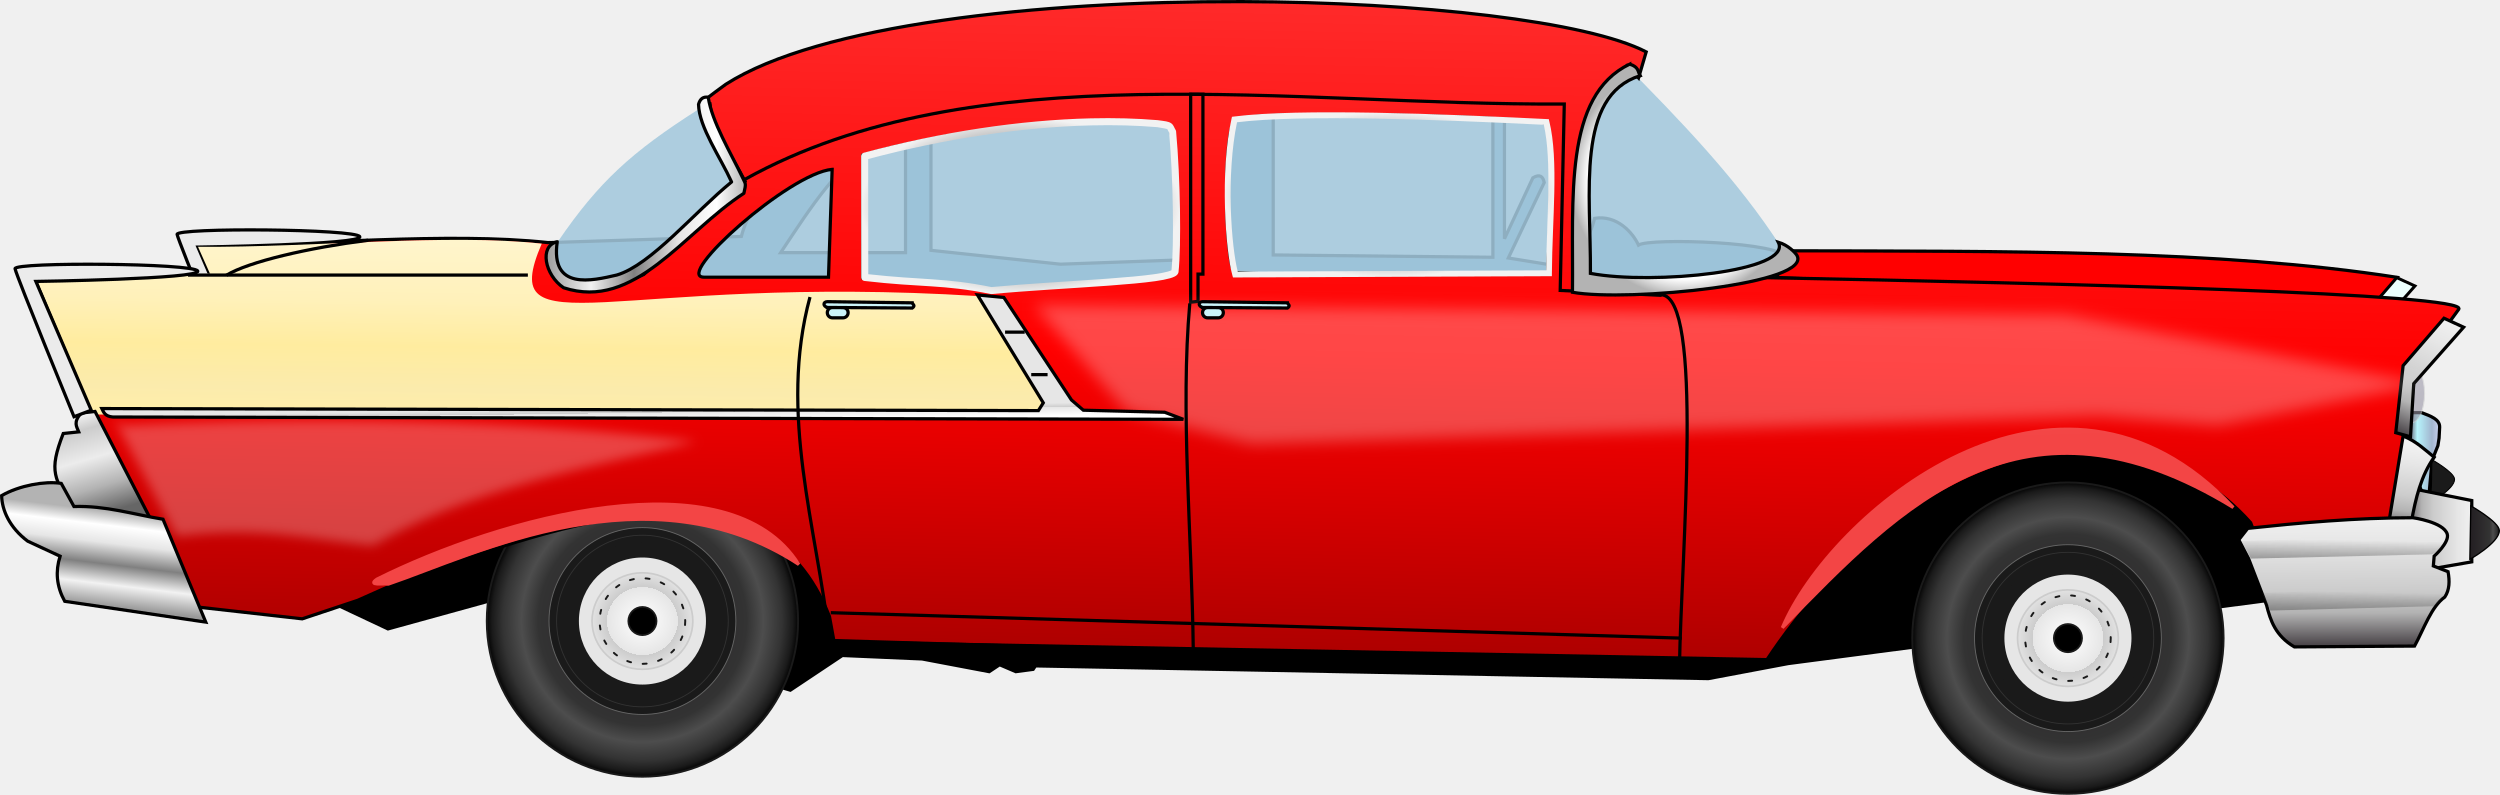
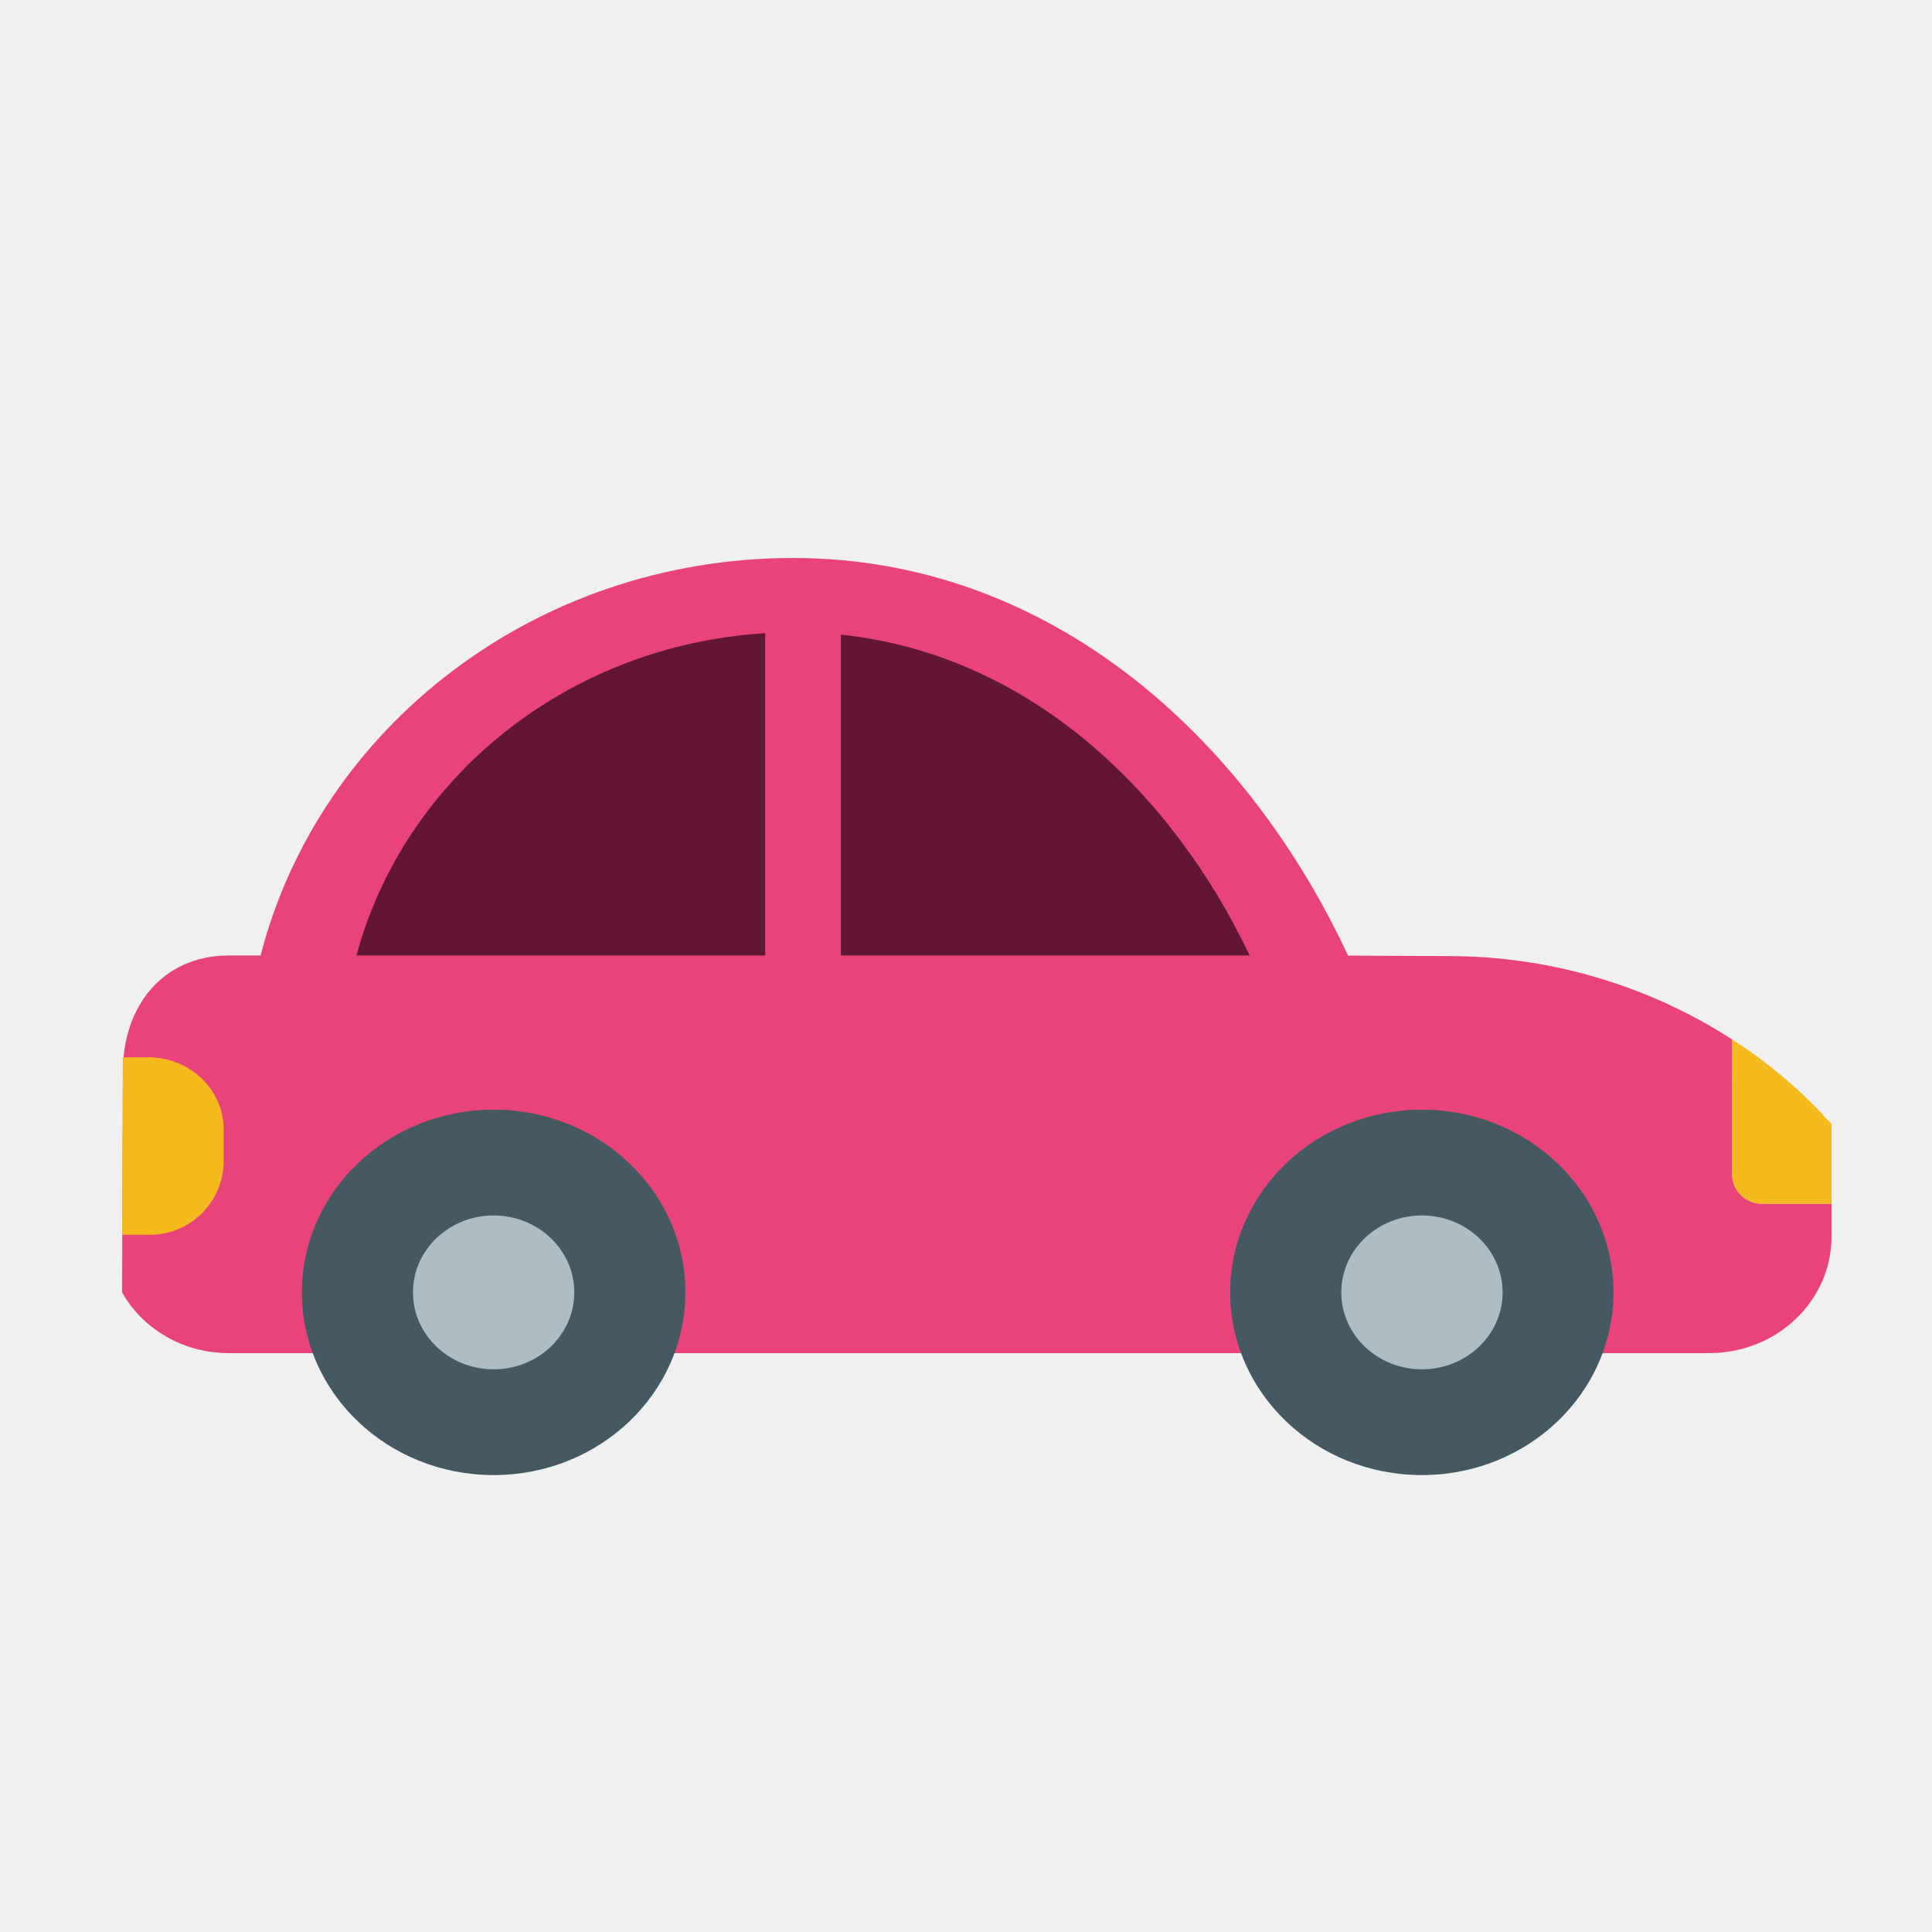
- <svg xmlns="http://www.w3.org/2000/svg" xmlns:xlink="http://www.w3.org/1999/xlink" width="285.302mm" height="90.699mm" viewBox="0 0 285.302 90.699" version="1.1" id="svg8">
-   <defs id="defs2">
-     <linearGradient id="linearGradient1060">
-       <stop style="stop-color:#ffeeaa;stop-opacity:1;" offset="0" id="stop1056" />
-       <stop id="stop1066" offset="0.131" style="stop-color:#fbebac;stop-opacity:1" />
-       <stop style="stop-color:#ffec9f;stop-opacity:1" offset="0.377" id="stop1068" />
-       <stop id="stop1064" offset="0.641" style="stop-color:#fff1ba;stop-opacity:1;" />
-       <stop style="stop-color:#fff5cd;stop-opacity:1" offset="1" id="stop1058" />
-     </linearGradient>
-     <linearGradient id="linearGradient1020">
-       <stop style="stop-color:#666666;stop-opacity:1" offset="0" id="stop1016" />
-       <stop id="stop1024" offset="0.263" style="stop-color:#b3b3b3;stop-opacity:1" />
-       <stop style="stop-color:#ececec;stop-opacity:1" offset="0.555" id="stop1026" />
-       <stop id="stop1028" offset="0.848" style="stop-color:#cccccc;stop-opacity:1" />
-       <stop style="stop-color:#f2f2f2;stop-opacity:1" offset="1" id="stop1018" />
-     </linearGradient>
-     <linearGradient id="linearGradient994">
-       <stop id="stop986" offset="0" style="stop-color:#999999;stop-opacity:1" />
-       <stop style="stop-color:#f2f2f2;stop-opacity:1" offset="0.23" id="stop996" />
-       <stop id="stop998" offset="0.442" style="stop-color:#808080;stop-opacity:1" />
-       <stop style="stop-color:#e6e6e6;stop-opacity:1" offset="0.666" id="stop988" />
-       <stop id="stop990" offset="0.666" style="stop-color:#e6e6e6;stop-opacity:1" />
-       <stop style="stop-color:#ffffff;stop-opacity:1" offset="0.85" id="stop1000" />
-       <stop id="stop992" offset="1" style="stop-color:#b3b3b3;stop-opacity:1" />
-     </linearGradient>
-     <linearGradient id="linearGradient944">
-       <stop style="stop-color:#4d4d4d;stop-opacity:1;" offset="0" id="stop940" />
-       <stop style="stop-color:#4d4d4d;stop-opacity:0;" offset="1" id="stop942" />
-     </linearGradient>
-     <linearGradient id="linearGradient1011">
-       <stop id="stop1001" offset="0" style="stop-color:#4c474b;stop-opacity:1" />
-       <stop style="stop-color:#b3b3b3;stop-opacity:1" offset="0.241" id="stop1003" />
-       <stop id="stop1005" offset="0.415" style="stop-color:#cccccc;stop-opacity:1" />
-       <stop style="stop-color:#e6e6e6;stop-opacity:1" offset="0.771" id="stop1007" />
-       <stop id="stop1009" offset="1" style="stop-color:#f2f2f2;stop-opacity:1" />
-     </linearGradient>
-     <linearGradient id="linearGradient941">
-       <stop style="stop-color:#4c474b;stop-opacity:1" offset="0" id="stop937" />
-       <stop id="stop945" offset="0.241" style="stop-color:#6a6c7e;stop-opacity:1" />
-       <stop style="stop-color:#b6f4fc;stop-opacity:1" offset="0.415" id="stop947" />
-       <stop id="stop949" offset="0.771" style="stop-color:#a2b5ce;stop-opacity:1" />
-       <stop style="stop-color:#d3d7f5;stop-opacity:1" offset="1" id="stop939" />
-     </linearGradient>
-     <linearGradient id="linearGradient881">
-       <stop style="stop-color:#aa0000;stop-opacity:1" offset="0" id="stop877" />
-       <stop id="stop887" offset="0.469" style="stop-color:#ff0000;stop-opacity:1" />
-       <stop style="stop-color:#ff2a2a;stop-opacity:1" offset="1" id="stop879" />
-     </linearGradient>
-     <linearGradient id="linearGradient4675">
-       <stop style="stop-color:#221d21;stop-opacity:1" offset="0" id="stop4671" />
-       <stop id="stop4683" offset="0.665" style="stop-color:#333333;stop-opacity:1" />
-       <stop style="stop-color:#4d4d4d;stop-opacity:1" offset="0.772" id="stop4685" />
-       <stop id="stop4681" offset="0.891" style="stop-color:#333333;stop-opacity:1" />
-       <stop id="stop4679" offset="0.96" style="stop-color:#1a1a1a;stop-opacity:1" />
-       <stop style="stop-color:#000000;stop-opacity:1" offset="1" id="stop4673" />
-     </linearGradient>
-     <linearGradient id="linearGradient4647">
-       <stop style="stop-color:#ffffff;stop-opacity:1" offset="0" id="stop4643" />
-       <stop id="stop4651" offset="0.666" style="stop-color:#e6e6e6;stop-opacity:1" />
-       <stop style="stop-color:#cccccc;stop-opacity:1" offset="0.666" id="stop4653" />
-       <stop style="stop-color:#e6e6e6;stop-opacity:1" offset="1" id="stop4645" />
-     </linearGradient>
-     <radialGradient xlink:href="#linearGradient4647" id="radialGradient4649" cx="83.789" cy="89.198" fx="83.789" fy="89.198" r="4.185" gradientTransform="matrix(1,0,0,0.9593784,-0.2326279,2.995162)" gradientUnits="userSpaceOnUse" />
-     <radialGradient xlink:href="#linearGradient4675" id="radialGradient4677" cx="59.744" cy="40.189" fx="59.744" fy="40.189" r="12.329" gradientUnits="userSpaceOnUse" gradientTransform="translate(23.8125,48.38095)" />
-     <radialGradient xlink:href="#linearGradient4675" id="radialGradient4677-6" cx="59.744" cy="40.189" fx="59.744" fy="40.189" r="12.329" gradientUnits="userSpaceOnUse" gradientTransform="translate(23.8125,48.38095)" />
-     <radialGradient xlink:href="#linearGradient4647" id="radialGradient4649-3" cx="83.789" cy="89.198" fx="83.789" fy="89.198" r="4.185" gradientTransform="matrix(1,0,0,0.9593784,-0.2326279,2.995162)" gradientUnits="userSpaceOnUse" />
-     <linearGradient xlink:href="#linearGradient881" id="linearGradient885" x1="352.783" y1="-186.663" x2="356.918" y2="-391.663" gradientUnits="userSpaceOnUse" gradientTransform="matrix(0.2645833,0,0,0.2645833,0.4009043,87.10121)" />
-     <linearGradient xlink:href="#linearGradient1011" id="linearGradient957" x1="188.469" y1="36.145" x2="188.436" y2="25.454" gradientUnits="userSpaceOnUse" />
-     <linearGradient xlink:href="#linearGradient1011" id="linearGradient965" x1="192.491" y1="18.877" x2="196.794" y2="9.523" gradientUnits="userSpaceOnUse" />
-     <linearGradient xlink:href="#linearGradient4675" id="linearGradient983" gradientUnits="userSpaceOnUse" x1="197.967" y1="27.006" x2="200.487" y2="27.006" />
-     <linearGradient xlink:href="#linearGradient941" id="linearGradient991" x1="192.345" y1="20.787" x2="195.688" y2="20.787" gradientUnits="userSpaceOnUse" />
-     <linearGradient xlink:href="#linearGradient1011" id="linearGradient999" x1="192.756" y1="26.833" x2="198.313" y2="26.833" gradientUnits="userSpaceOnUse" />
-     <linearGradient xlink:href="#linearGradient1011" id="linearGradient1013" gradientUnits="userSpaceOnUse" x1="192.882" y1="27.038" x2="193.817" y2="19.822" />
-     <linearGradient xlink:href="#linearGradient4647" id="linearGradient1021" x1="50.596" y1="17.87" x2="50.582" y2="16.835" gradientUnits="userSpaceOnUse" gradientTransform="translate(0.2834821)" />
-     <filter style="color-interpolation-filters:sRGB" id="filter1041" x="-0.013" width="1.026" y="-0.132" height="1.265">
-       <feGaussianBlur stdDeviation="0.626" id="feGaussianBlur1043" />
-     </filter>
-     <filter style="color-interpolation-filters:sRGB" id="filter1055" x="-0.022" width="1.044" y="-0.1" height="1.201">
-       <feGaussianBlur stdDeviation="0.435" id="feGaussianBlur1057" />
-     </filter>
-     <filter style="color-interpolation-filters:sRGB" id="filter935" x="-0.007" width="1.013" y="-0.058" height="1.116">
-       <feGaussianBlur stdDeviation="0.047" id="feGaussianBlur937" />
-     </filter>
-     <linearGradient xlink:href="#linearGradient944" id="linearGradient948" x1="188.34" y1="29.231" x2="188.369" y2="27.628" gradientUnits="userSpaceOnUse" />
-     <filter style="color-interpolation-filters:sRGB" id="filter935-1" x="-0.007" width="1.013" y="-0.058" height="1.116">
-       <feGaussianBlur stdDeviation="0.047" id="feGaussianBlur937-3" />
-     </filter>
-     <linearGradient xlink:href="#linearGradient944" id="linearGradient979" gradientUnits="userSpaceOnUse" x1="188.34" y1="29.231" x2="188.369" y2="27.628" gradientTransform="translate(1.674141,4.240877)" />
-     <linearGradient xlink:href="#linearGradient994" id="linearGradient984" x1="6.257" y1="34.605" x2="7.183" y2="26.921" gradientUnits="userSpaceOnUse" gradientTransform="translate(0.1336347,-1.403165)" />
-     <linearGradient xlink:href="#linearGradient1020" id="linearGradient1030" x1="-13.55" y1="-33.569" x2="-15.858" y2="-41.506" gradientUnits="userSpaceOnUse" gradientTransform="translate(18.8425,58.7993)" />
-     <linearGradient xlink:href="#linearGradient1060" id="linearGradient1062" x1="33.761" y1="17.166" x2="33.945" y2="3.001" gradientUnits="userSpaceOnUse" />
-     <radialGradient xlink:href="#linearGradient994" id="radialGradient1080" cx="133.893" cy="-1.855" fx="133.893" fy="-1.855" r="9.345" gradientTransform="matrix(1,0,0,1.02424,0,0.04496146)" gradientUnits="userSpaceOnUse" />
-     <linearGradient xlink:href="#linearGradient994" id="linearGradient1088" x1="40.665" y1="-0.622" x2="57.216" y2="-0.622" gradientUnits="userSpaceOnUse" />
-     <radialGradient xlink:href="#linearGradient1020" id="radialGradient1120" cx="109.737" cy="-0.595" fx="109.737" fy="-0.595" r="13.473" gradientTransform="matrix(1,0,0,0.5009922,0,-0.2970704)" gradientUnits="userSpaceOnUse" />
-     <radialGradient xlink:href="#linearGradient1020" id="radialGradient1122" cx="79.582" cy="0.322" fx="79.582" fy="0.322" r="13.035" gradientTransform="matrix(1,0,0,0.5515477,0,0.1442769)" gradientUnits="userSpaceOnUse" />
-   </defs>
-   <g id="layer1" transform="translate(-6.858377,-133.1476)">
-     <g id="g1185" transform="matrix(1.396354,0,0,1.396354,12.20977,156.22)">
-       <path id="path904" d="m 194.044,23.534 0.614,0.661 0.283,-3.118 0.472,-1.181 0.095,-0.614 0.047,-0.898 c 0.015,-0.645 -0.746,-0.903 -1.465,-1.181 h -0.945 l -0.661,2.268 z" style="opacity:1;fill:url(#linearGradient991);fill-opacity:1;stroke:#000000;stroke-width:0.265px;stroke-linecap:butt;stroke-linejoin:miter;stroke-opacity:1" />
-       <path id="path856" d="m 23.057,32.606 4.819,2.268 8.221,-2.268 24.663,7.276 4.252,-2.835 6.52,0.283 5.481,1.039 0.85,-0.567 1.323,0.567 1.417,-0.189 0.189,-0.283 54.996,1.039 6.52,-1.228 39.499,-5.197 4.158,-12.095 -20.694,-8.221 -145.899,7.276 z" style="opacity:1;fill:#000000;stroke:#000000;stroke-width:0.265px;stroke-linecap:butt;stroke-linejoin:miter;stroke-opacity:1" />
-       <g transform="matrix(1.038321,0,0,1.038321,-38.08605,-57.73091)" id="g4695">
-         <circle style="opacity:1;fill:url(#radialGradient4677);fill-opacity:1;stroke:#1a1a1a;stroke-width:0.153;stroke-linecap:round;stroke-linejoin:miter;stroke-miterlimit:4;stroke-dasharray:none;stroke-dashoffset:0;stroke-opacity:1" id="path4669" cx="83.556" cy="88.57" r="12.252" />
-         <circle style="opacity:1;fill:#1a1a1a;fill-opacity:1;stroke:#666666;stroke-width:0.072;stroke-linecap:round;stroke-linejoin:miter;stroke-miterlimit:4;stroke-dasharray:none;stroke-dashoffset:0.923;stroke-opacity:1" id="path4624-3" cx="83.556" cy="88.57" r="7.354" />
-         <circle style="opacity:1;fill:#1a1a1a;fill-opacity:1;stroke:#333333;stroke-width:0.066;stroke-linecap:round;stroke-linejoin:miter;stroke-miterlimit:4;stroke-dasharray:none;stroke-dashoffset:0.923;stroke-opacity:1" id="path4624" cx="83.556" cy="88.57" r="6.755" />
-         <ellipse style="opacity:1;fill:#1a1a1a;fill-opacity:1;stroke:#1a1a1a;stroke-width:0.076;stroke-linecap:round;stroke-linejoin:miter;stroke-miterlimit:4;stroke-dasharray:none;stroke-dashoffset:0.923;stroke-opacity:1" id="path4622" cx="83.556" cy="88.57" rx="6.015" ry="6.216" />
-         <circle style="opacity:1;fill:#e6e6e6;fill-opacity:1;stroke:#e6e6e6;stroke-width:0.182;stroke-linecap:round;stroke-linejoin:miter;stroke-miterlimit:4;stroke-dasharray:none;stroke-dashoffset:0.923;stroke-opacity:1" id="path4620" cx="83.556" cy="88.57" r="4.91" />
-         <ellipse style="opacity:1;fill:url(#radialGradient4649);fill-opacity:1;stroke:#cccccc;stroke-width:0.137;stroke-linecap:round;stroke-linejoin:miter;stroke-miterlimit:4;stroke-dasharray:none;stroke-dashoffset:0;stroke-opacity:1" id="path4641" cx="83.556" cy="88.57" rx="3.967" ry="3.797" />
-         <circle style="opacity:1;fill:#000000;fill-opacity:1;stroke:#1a1a1a;stroke-width:0.137;stroke-linecap:round;stroke-linejoin:miter;stroke-miterlimit:4;stroke-dasharray:none;stroke-dashoffset:0;stroke-opacity:1" id="path4655" cx="83.556" cy="88.57" r="1.11" />
-         <circle style="opacity:1;fill:none;fill-opacity:1;stroke:#1a1a1a;stroke-width:0.155;stroke-linecap:round;stroke-linejoin:miter;stroke-miterlimit:4;stroke-dasharray:0.31, 0.93;stroke-dashoffset:0;stroke-opacity:1" id="path4667" cx="83.556" cy="88.57" r="3.369" />
-       </g>
-       <g transform="matrix(1.038321,0,0,1.038321,78.41723,-56.33442)" id="g4695-3">
-         <circle style="opacity:1;fill:url(#radialGradient4677-6);fill-opacity:1;stroke:#1a1a1a;stroke-width:0.153;stroke-linecap:round;stroke-linejoin:miter;stroke-miterlimit:4;stroke-dasharray:none;stroke-dashoffset:0;stroke-opacity:1" id="path4669-4" cx="83.556" cy="88.57" r="12.252" />
-         <circle style="opacity:1;fill:#1a1a1a;fill-opacity:1;stroke:#666666;stroke-width:0.072;stroke-linecap:round;stroke-linejoin:miter;stroke-miterlimit:4;stroke-dasharray:none;stroke-dashoffset:0.923;stroke-opacity:1" id="path4624-3-5" cx="83.556" cy="88.57" r="7.354" />
-         <circle style="opacity:1;fill:#1a1a1a;fill-opacity:1;stroke:#333333;stroke-width:0.066;stroke-linecap:round;stroke-linejoin:miter;stroke-miterlimit:4;stroke-dasharray:none;stroke-dashoffset:0.923;stroke-opacity:1" id="path4624-8" cx="83.556" cy="88.57" r="6.755" />
-         <ellipse style="opacity:1;fill:#1a1a1a;fill-opacity:1;stroke:#1a1a1a;stroke-width:0.076;stroke-linecap:round;stroke-linejoin:miter;stroke-miterlimit:4;stroke-dasharray:none;stroke-dashoffset:0.923;stroke-opacity:1" id="path4622-5" cx="83.556" cy="88.57" rx="6.015" ry="6.216" />
-         <circle style="opacity:1;fill:#e6e6e6;fill-opacity:1;stroke:#e6e6e6;stroke-width:0.182;stroke-linecap:round;stroke-linejoin:miter;stroke-miterlimit:4;stroke-dasharray:none;stroke-dashoffset:0.923;stroke-opacity:1" id="path4620-7" cx="83.556" cy="88.57" r="4.91" />
-         <ellipse style="opacity:1;fill:url(#radialGradient4649-3);fill-opacity:1;stroke:#cccccc;stroke-width:0.137;stroke-linecap:round;stroke-linejoin:miter;stroke-miterlimit:4;stroke-dasharray:none;stroke-dashoffset:0;stroke-opacity:1" id="path4641-3" cx="83.556" cy="88.57" rx="3.967" ry="3.797" />
-         <circle style="opacity:1;fill:#000000;fill-opacity:1;stroke:#1a1a1a;stroke-width:0.137;stroke-linecap:round;stroke-linejoin:miter;stroke-miterlimit:4;stroke-dasharray:none;stroke-dashoffset:0;stroke-opacity:1" id="path4655-3" cx="83.556" cy="88.57" r="1.11" />
-         <circle style="opacity:1;fill:none;fill-opacity:1;stroke:#1a1a1a;stroke-width:0.155;stroke-linecap:round;stroke-linejoin:miter;stroke-miterlimit:4;stroke-dasharray:0.31, 0.93;stroke-dashoffset:0;stroke-opacity:1" id="path4667-8" cx="83.556" cy="88.57" r="3.369" />
-       </g>
-       <path id="path860" d="m 140.087,6.1 c 1.446,-0.566 2.093,-1.309 2.41,-2.126 17.232,0.044 35.095,-0.093 49.609,2.173 l -1.039,2.173 z" style="fill:#ff0000;stroke:#000000;stroke-width:0.265px;stroke-linecap:butt;stroke-linejoin:miter;stroke-opacity:1" />
-       <path id="path865-1" d="m 192.047,6.166 1.488,0.682 -3.782,4.279 -0.248,4.03 -1.116,-0.31 0.558,-5.085 z" style="fill:#ebfffd;fill-opacity:1;stroke:#000000;stroke-width:0.246px;stroke-linecap:butt;stroke-linejoin:miter;stroke-opacity:1" />
-       <path id="path886-0" d="m 194.922,21.044 c 0,0 1.843,1.045 1.85,1.601 0.01,0.782 -1.911,1.869 -1.911,1.869 z" style="opacity:1;fill:#1a1a1a;fill-opacity:1;stroke:#000000;stroke-width:0.088;stroke-linecap:round;stroke-linejoin:miter;stroke-miterlimit:4;stroke-dasharray:none;stroke-dashoffset:0;stroke-opacity:1" />
-       <path id="path1032" d="M 142.123,4.578 C 142.102,3.255 131.013,2.896 130.076,3.506 129.608,2.479 128.314,1.028 126.488,1.321 126.146,2.86 125.177,4.309 123.107,5.157 l -3.669,-0.596 2.936,-6.166 c -0.104,-0.509 -0.364,-0.719 -0.928,-0.386 l -2.323,4.981 v -10.583 l -0.945,0.189 v 11.906 l -17.954,-0.189 v -13.229 l -6.426,0.189 -0.378,13.418 -10.583,0.378 -10.583,-1.134 V -7.404 H 70.175 V 4.124 H 59.97 c 2.439,-3.652 4.721,-7.398 8.882,-10.016 H 63.183 c -2.178,2.88 -5.528,5.174 -6.426,8.693 L 37.339,3.423 38.614,6.014 46.363,18.109 136.699,15.652 Z" style="fill:#6fa2c1;fill-opacity:1;stroke:#000000;stroke-width:0.265px;stroke-linecap:butt;stroke-linejoin:miter;stroke-opacity:1" />
-       <path id="path862" d="M 65.012,-5.948 C 61.075,-6.483 59.681,-11.682 53.2,-7.554 47.796,-4.103 45.111,-1.681 41.766,3.218 33.433,14.213 105.297,5.082 139.567,6.09 l 2.175,-2.4 c -3.527,-5.487 -8.217,-10.349 -13.229,-15.403 z" style="opacity:0.868;fill:#a3c8dc;fill-opacity:1;stroke:none;stroke-width:0.265px;stroke-linecap:butt;stroke-linejoin:miter;stroke-opacity:1" />
-       <path id="path4599" d="m 97.589,-16.39 c -16.613,-0.048 -34.488,1.886 -42.102,6.754 -2.763,2.011 -2.468,1.913 -1.301,1.612 0.238,2.259 1.807,4.225 2.876,6.317 L 48.777,5.911 C 45.953,7.296 41.115,7.413 41.493,4.147 41.548,3.907 41.865,3.247 40.956,3.303 32.652,2.405 21.795,3.545 12.03,3.482 L 13.164,6.06 -1.099,5.815 10.113,32.841 l 10.755,1.211 4.536,-1.512 3.402,-1.512 c 13.967,-4.957 29.807,-10.813 35.152,2.835 l 0.378,2.079 76.244,1.445 c 10.84,-16.367 29.168,-22.787 39.527,-11.192 l 0.834,2.187 10.772,-0.567 1.134,-8.126 0.745,-6.103 3.524,-4.835 c 0.935,-1.283 -32.168,-2.114 -57.052,-2.592 -0.061,0.028 -0.119,0.057 -0.181,0.085 -5.591,0.878 -10.06,0.456 -15.103,0.626 0.463,-5.066 0.252,-12.822 1.506,-14.724 1.549,-2.302 2.165,-2.74 2.852,-3.318 l 0.945,1.018 0.624,-2.129 c -4.78,-2.479 -18.457,-4.066 -33.115,-4.108 z m 7.992,9.229 c 7.235,0.023 16.522,0.407 16.862,0.711 0.909,0.812 0.198,12.218 0.198,12.218 0.108,0.004 -25,0.316 -25.556,-0.057 -0.798,-0.536 -1.008,-11.674 0.067,-12.428 0.487,-0.341 4.088,-0.457 8.429,-0.443 z m -18.887,0.519 c 3.035,-0.024 5.024,0.213 5.126,0.603 C 92.231,-4.475 92.668,5.584 91.941,5.911 91.2,6.603 77.464,6.866 77.155,7.263 73.995,6.461 70.183,6.528 66.684,6.179 V -3.844 c 6.986,-1.992 14.952,-2.758 20.011,-2.798 z M 64.177,-2.681 63.878,6.131 H 53.714 c -2.549,0 6.977,-8.52 10.462,-8.812 z" style="opacity:1;fill:url(#linearGradient885);fill-opacity:1;stroke:#000000;stroke-width:0.265px;stroke-linecap:butt;stroke-linejoin:miter;stroke-opacity:1" />
-       <path id="path1020-1" d="m 25.572,2.822 c 0.269,0.647 -13.229,0.85 -13.229,0.85 l 4.524,10.521 -1.406,0.535 c 0,0 -4.698,-11.47 -4.819,-12.095 -0.11,-0.566 14.662,-0.458 14.93,0.189 z" style="fill:#ebebeb;fill-opacity:1;stroke:#000000;stroke-width:0.265px;stroke-linecap:butt;stroke-linejoin:miter;stroke-opacity:1" />
-       <path id="path1059" d="M 76.196,7.681 82.588,17.187 3.841,17.356 -0.984,5.976 13.327,5.842 12.351,3.649 c 9.624,0.055 20.439,-1.109 28.092,-0.258 -3.837,8.905 5.872,2.407 35.753,4.29 z" style="fill:url(#linearGradient1062);fill-opacity:1;stroke:none;stroke-width:0.265px;stroke-linecap:butt;stroke-linejoin:miter;stroke-opacity:1" />
-       <path id="path1036" d="M 14.674,5.97 C 16.505,4.858 21.413,3.724 26.248,3.112" style="fill:none;stroke:#000000;stroke-width:0.265px;stroke-linecap:butt;stroke-linejoin:miter;stroke-opacity:1" />
-       <path id="path884" d="m 193.503,23.45 4.677,0.935 v 5.011 l -4.61,0.802 c -1.092,-3.19 -0.697,-4.936 -0.067,-6.749 z" style="fill:url(#linearGradient999);fill-opacity:1;stroke:#000000;stroke-width:0.265px;stroke-linecap:butt;stroke-linejoin:miter;stroke-opacity:1" />
-       <path id="path867" d="m 193.236,26.189 -1.804,-0.2 1.136,-6.882 c 1.104,0.45 1.77,1.119 2.539,1.737 -1.051,1.461 -1.526,3.355 -1.871,5.345 z" style="fill:url(#linearGradient1013);fill-opacity:1;stroke:#000000;stroke-width:0.265px;stroke-linecap:butt;stroke-linejoin:miter;stroke-opacity:1" />
-       <path id="path863" d="m 179.872,26.657 -0.735,0.935 0.802,1.537 1.47,3.809 c 0.319,1.261 0.727,2.497 2.272,3.408 l 9.822,-0.067 c 0.767,-1.416 1.378,-3.233 2.472,-4.009 0.396,-0.588 0.403,-1.306 0.267,-2.071 l -1.203,-0.468 0.067,-0.802 c 0,0 1.273,-1.135 1.069,-1.804 -0.302,-0.991 -2.806,-1.336 -2.806,-1.336 -4.699,0.003 -9.25,0.418 -13.497,0.869 z" style="fill:url(#linearGradient957);fill-opacity:1;stroke:#000000;stroke-width:0.265px;stroke-linecap:butt;stroke-linejoin:miter;stroke-opacity:1" />
-       <path transform="matrix(-0.00112631,-0.9999994,0.9999889,-0.00471573,0,0)" d="m -14.157,193.248 a 2.39,1.07 0 0 1 -2.386,1.058 2.39,1.07 0 0 1 -2.393,-1.055 l 2.389,-0.015 z" id="path908" style="opacity:0.6;fill:#9894a5;fill-opacity:1;stroke:#cccccc;stroke-width:0.086;stroke-linecap:round;stroke-linejoin:miter;stroke-miterlimit:4;stroke-dasharray:none;stroke-dashoffset:0;stroke-opacity:1" />
-       <path id="path865" d="m 195.909,9.485 1.604,0.735 -4.076,4.61 -0.267,4.343 -1.203,-0.334 0.601,-5.479 z" style="fill:url(#linearGradient965);fill-opacity:1;stroke:#000000;stroke-width:0.265px;stroke-linecap:butt;stroke-linejoin:miter;stroke-opacity:1" />
-       <path id="path886" d="m 198.101,24.819 c 0,0 2.321,1.316 2.33,2.017 0.012,0.985 -2.408,2.355 -2.408,2.355 z" style="opacity:1;fill:url(#linearGradient983);fill-opacity:1;stroke:#000000;stroke-width:0.11;stroke-linecap:round;stroke-linejoin:miter;stroke-miterlimit:4;stroke-dasharray:none;stroke-dashoffset:0;stroke-opacity:1" />
-       <path id="path910" d="m 85.32,-6.852 c -5.749,0.135 -12.23,1.109 -18.561,2.812 a 0.287,0.287 0 0 0 -0.213,0.277 l 0.01,9.914 A 0.287,0.287 0 0 0 66.809,6.438 c 4.723,0.551 6.417,0.269 10.322,1.068 a 0.287,0.287 0 0 0 0.084,0.004 c 2.925,-0.28 6.598,-0.47 9.582,-0.689 1.492,-0.11 2.811,-0.225 3.789,-0.365 0.489,-0.07 0.89,-0.146 1.197,-0.234 0.153,-0.044 0.284,-0.09 0.396,-0.15 0.112,-0.06 0.224,-0.131 0.287,-0.285 a 0.287,0.287 0 0 0 0.02,-0.078 C 92.715,3.608 92.641,-1.975 92.287,-5.783 A 0.287,0.287 0 0 0 92.246,-5.906 c -0.066,-0.109 -0.096,-0.182 -0.137,-0.266 -0.04,-0.083 -0.108,-0.198 -0.221,-0.275 -0.226,-0.155 -0.47,-0.167 -1.08,-0.254 a 0.287,0.287 0 0 0 -0.016,-0.002 C 89.072,-6.848 87.237,-6.897 85.32,-6.852 Z m 0.016,0.576 c 1.896,-0.045 3.707,0.002 5.402,0.145 0.002,1.546e-4 0.004,-1.548e-4 0.006,0 0.581,0.084 0.811,0.152 0.82,0.158 0.005,0.003 -9.4e-5,-0.01 0.029,0.051 0.022,0.046 0.071,0.143 0.123,0.238 0.344,3.736 0.406,9.245 0.197,11.248 -0.007,0.005 0.006,-0.006 -0.006,0 -0.055,0.029 -0.153,0.068 -0.283,0.105 -0.26,0.075 -0.646,0.149 -1.121,0.217 -0.95,0.136 -2.263,0.252 -3.75,0.361 C 83.791,6.466 80.135,6.657 77.195,6.938 73.367,6.16 71.551,6.382 67.129,5.887 l -0.008,-9.414 c 6.222,-1.657 12.586,-2.615 18.215,-2.748 z" style="color:#000000;font-style:normal;font-variant:normal;font-weight:normal;font-stretch:normal;font-size:medium;line-height:normal;font-family:sans-serif;font-variant-ligatures:normal;font-variant-position:normal;font-variant-caps:normal;font-variant-numeric:normal;font-variant-alternates:normal;font-feature-settings:normal;text-indent:0;text-align:start;text-decoration:none;text-decoration-line:none;text-decoration-style:solid;text-decoration-color:#000000;letter-spacing:normal;word-spacing:normal;text-transform:none;writing-mode:lr-tb;direction:ltr;text-orientation:mixed;dominant-baseline:auto;baseline-shift:baseline;text-anchor:start;white-space:normal;shape-padding:0;clip-rule:nonzero;display:inline;overflow:visible;visibility:visible;opacity:1;isolation:auto;mix-blend-mode:normal;color-interpolation:sRGB;color-interpolation-filters:linearRGB;solid-color:#000000;solid-opacity:1;vector-effect:none;fill:url(#radialGradient1122);fill-opacity:1;fill-rule:nonzero;stroke:none;stroke-width:0.574;stroke-linecap:round;stroke-linejoin:round;stroke-miterlimit:4;stroke-dasharray:none;stroke-dashoffset:0;stroke-opacity:1;color-rendering:auto;image-rendering:auto;shape-rendering:auto;text-rendering:auto;enable-background:accumulate" />
-       <path id="path912" d="m 108.551,-7.311 c -4.661,-0.083 -8.907,-0.028 -11.533,0.312 l -0.166,0.021 -0.035,0.164 c -0.481,2.157 -0.602,4.846 -0.535,7.252 0.066,2.406 0.314,4.508 0.605,5.539 L 96.936,6.154 122.998,6.049 123,5.812 c 0.025,-4.362 0.573,-9.215 -0.211,-12.422 l -0.041,-0.174 -0.178,-0.008 c -4.284,-0.213 -9.359,-0.436 -14.02,-0.52 z m -0.023,0.48 c 4.585,0.081 9.57,0.296 13.811,0.506 0.683,2.999 0.232,7.627 0.191,11.896 L 97.326,5.676 C 97.072,4.701 96.821,2.731 96.758,0.428 96.694,-1.893 96.83,-4.465 97.268,-6.531 c 2.578,-0.319 6.681,-0.38 11.26,-0.299 z" style="color:#000000;font-style:normal;font-variant:normal;font-weight:normal;font-stretch:normal;font-size:medium;line-height:normal;font-family:sans-serif;font-variant-ligatures:normal;font-variant-position:normal;font-variant-caps:normal;font-variant-numeric:normal;font-variant-alternates:normal;font-feature-settings:normal;text-indent:0;text-align:start;text-decoration:none;text-decoration-line:none;text-decoration-style:solid;text-decoration-color:#000000;letter-spacing:normal;word-spacing:normal;text-transform:none;writing-mode:lr-tb;direction:ltr;text-orientation:mixed;dominant-baseline:auto;baseline-shift:baseline;text-anchor:start;white-space:normal;shape-padding:0;clip-rule:nonzero;display:inline;overflow:visible;visibility:visible;opacity:1;isolation:auto;mix-blend-mode:normal;color-interpolation:sRGB;color-interpolation-filters:linearRGB;solid-color:#000000;solid-opacity:1;vector-effect:none;fill:url(#radialGradient1120);fill-opacity:1;fill-rule:nonzero;stroke:none;stroke-width:0.477;stroke-linecap:butt;stroke-linejoin:miter;stroke-miterlimit:4;stroke-dasharray:none;stroke-dashoffset:0;stroke-opacity:1;color-rendering:auto;image-rendering:auto;shape-rendering:auto;text-rendering:auto;enable-background:accumulate" />
-       <path id="path914" d="m 54.05,-8.573 c 0.316,2.053 1.819,4.487 2.852,6.659 0.197,0.433 0.256,0.361 0.061,1.188 C 52.002,2.499 48.042,8.903 42.23,6.994 40.689,5.962 40.207,3.565 41.708,3.236 c -0.571,4.008 2.843,3.19 4.869,2.718 2.791,-0.817 6.372,-5.165 9.38,-7.607 -0.915,-2.027 -2.657,-4.464 -2.7,-6.34 0.128,-0.467 0.398,-0.648 0.793,-0.581 z" style="fill:url(#linearGradient1088);fill-opacity:1;stroke:#000000;stroke-width:0.265;stroke-linecap:round;stroke-linejoin:round;stroke-miterlimit:4;stroke-dasharray:none;stroke-opacity:1" />
-       <path id="path873" d="m 27.911,31.211 c 7.157,-2.431 21.275,-9.629 33.542,-1.604 -5.71,-9.053 -24.485,-3.795 -34.478,1.203 -0.821,0.572 0.514,0.324 0.935,0.401 z" style="fill:#f34545;fill-opacity:1;stroke:#f34545;stroke-width:0.265px;stroke-linecap:butt;stroke-linejoin:miter;stroke-opacity:1" />
-       <path id="path875" d="m 141.836,34.779 c 9.834,-10.136 19.643,-20.344 36.853,-9.827 -14.396,-15.37 -32.981,0.604 -36.853,9.827 z" style="fill:#f34545;fill-opacity:1;stroke:#f34545;stroke-width:0.265px;stroke-linecap:butt;stroke-linejoin:miter;stroke-opacity:1" />
-       <path id="path893" d="m 57.062,-1.874 c 18.679,-10.387 44.737,-6.012 66.951,-6.147 l -0.334,15.234 8.285,0.401" style="fill:none;stroke:#000000;stroke-width:0.265px;stroke-linecap:butt;stroke-linejoin:miter;stroke-opacity:1" />
-       <path id="path895" d="M 93.478,-8.823 V 8.175 L 94.079,8.109 V 5.877 h 0.401 V -8.823 Z" style="fill:none;stroke:#000000;stroke-width:0.265px;stroke-linecap:butt;stroke-linejoin:miter;stroke-opacity:1" />
-       <path id="path1035" d="m 98.463,19.754 69.17,-2.268 9.827,0.756 17.009,-3.402 -29.482,-5.67 -84.289,-0.756 7.56,8.693 z" style="opacity:0.276;fill:#ffffff;stroke:none;stroke-width:0.265px;stroke-linecap:butt;stroke-linejoin:miter;stroke-opacity:1;filter:url(#filter1041)" />
-       <rect ry="0.425" rx="0.425" y="8.604" x="94.447" height="0.85" width="1.701" id="rect897" style="opacity:1;fill:#cbf4f9;fill-opacity:1;stroke:#000000;stroke-width:0.265;stroke-linecap:round;stroke-linejoin:round;stroke-miterlimit:4;stroke-dasharray:none;stroke-dashoffset:0;stroke-opacity:1" />
-       <path id="path899" d="m 94.447,8.604 6.945,0.047 c 0.298,-0.216 0.018,-0.288 0,-0.425 l -6.945,-0.095 c -0.373,0.019 -0.349,0.373 0,0.472 z" style="fill:#cbf4f9;fill-opacity:1;stroke:#000000;stroke-width:0.265px;stroke-linecap:butt;stroke-linejoin:miter;stroke-opacity:1" />
-       <path id="path891" d="M 93.407,8.273 C 92.624,17.057 93.58,27.168 93.691,36.622" style="fill:none;stroke:#000000;stroke-width:0.265px;stroke-linecap:butt;stroke-linejoin:miter;stroke-opacity:1" />
-       <path id="path1045" d="m 5.481,17.676 5.103,9.638 c 6.484,-0.878 10.977,0.237 16.064,0.756 7.774,-4.577 17.236,-6.342 26.458,-8.504 C 38.547,17.794 22.81,17.496 6.237,18.243 Z" style="opacity:0.258;fill:#ffffff;stroke:none;stroke-width:0.265px;stroke-linecap:butt;stroke-linejoin:miter;stroke-opacity:1;filter:url(#filter1055)" />
-       <rect ry="0.425" rx="0.425" y="8.604" x="63.781" height="0.85" width="1.701" id="rect897-6" style="opacity:1;fill:#cbf4f9;fill-opacity:1;stroke:#000000;stroke-width:0.265;stroke-linecap:round;stroke-linejoin:round;stroke-miterlimit:4;stroke-dasharray:none;stroke-dashoffset:0;stroke-opacity:1" />
-       <path id="path919" d="M 5.378,17.558 92.88,17.747 91.356,17.169 84.707,17.002 83.738,16.167 78.209,7.786 76.054,7.581 81.433,16.4 81.032,17.035 4.493,16.868 c 0.149,0.303 0.249,0.631 0.885,0.69 z" style="fill:url(#linearGradient1021);fill-opacity:1;stroke:#000000;stroke-width:0.265px;stroke-linecap:butt;stroke-linejoin:miter;stroke-opacity:1" />
-       <path id="path889" d="m 131.914,7.565 c 3.526,0.068 1.67,21.046 1.512,30.333 L 63.972,35.818 C 62.904,26.497 59.781,17.304 62.366,7.754" style="fill:none;stroke:#000000;stroke-width:0.265px;stroke-linecap:butt;stroke-linejoin:miter;stroke-opacity:1" />
-       <path id="path899-0" d="m 63.781,8.604 6.945,0.047 c 0.298,-0.216 0.018,-0.288 0,-0.425 l -6.945,-0.095 c -0.373,0.019 -0.349,0.373 0,0.472 z" style="fill:#cbf4f9;fill-opacity:1;stroke:#000000;stroke-width:0.265px;stroke-linecap:butt;stroke-linejoin:miter;stroke-opacity:1" />
-       <path id="path933" d="m 194.93,28.78 -14.802,0.35 -0.762,-1.427 16.775,-0.507 c -0.189,0.369 -0.165,1.109 -1.211,1.584 z" style="opacity:0.458;fill:url(#linearGradient948);fill-opacity:1;stroke:none;stroke-width:0.265px;stroke-linecap:butt;stroke-linejoin:miter;stroke-opacity:1;filter:url(#filter935)" />
-       <path transform="matrix(0.8971098,0,0,1.005816,18.62158,-0.1884502)" id="path933-8" d="m 196.604,33.02 -14.802,0.35 -0.762,-1.427 16.775,-0.507 c -0.189,0.369 -0.165,1.109 -1.211,1.584 z" style="opacity:0.458;fill:url(#linearGradient979);fill-opacity:1;stroke:none;stroke-width:0.265px;stroke-linecap:butt;stroke-linejoin:miter;stroke-opacity:1;filter:url(#filter935-1)" />
-       <path id="path1002" d="m 3.934,17.105 -1.128,0.13 c -0.687,0.76 -0.365,1.117 -0.2,1.537 l -1.27,0.134 c -1.203,3.117 -0.772,3.675 0.935,6.348 l 6.352,0.937 z" style="fill:url(#linearGradient1030);fill-opacity:1;stroke:#000000;stroke-width:0.265px;stroke-linecap:butt;stroke-linejoin:miter;stroke-opacity:1" />
-       <path id="path975" d="m 1.079,28.935 -2.646,-1.228 c -1.492,-1.118 -2.11,-2.554 -2.131,-3.724 1.444,-0.839 3.567,-1.208 4.872,-1 l 1.039,1.89 c 2.568,-0.082 4.867,0.644 7.276,1.039 L 12.985,34.321 1.457,32.62 C 0.781,31.391 0.686,30.163 1.079,28.935 Z" style="fill:url(#linearGradient984);fill-opacity:1;stroke:#000000;stroke-width:0.265px;stroke-linecap:butt;stroke-linejoin:miter;stroke-opacity:1" />
-       <path id="path1018" d="m 64.067,33.551 69.548,2.079" style="fill:none;stroke:#000000;stroke-width:0.265px;stroke-linecap:butt;stroke-linejoin:miter;stroke-opacity:1" />
-       <path id="path1020" d="m 12.328,5.628 c 0.269,0.647 -13.229,0.85 -13.229,0.85 L 3.623,17 2.217,17.534 c 0,0 -4.698,-11.47 -4.819,-12.095 C -2.712,4.873 12.059,4.981 12.328,5.628 Z" style="fill:#ebebeb;fill-opacity:1;stroke:#000000;stroke-width:0.265px;stroke-linecap:butt;stroke-linejoin:miter;stroke-opacity:1" />
-       <path id="path1034" d="m 11.528,5.958 h 27.781" style="fill:none;stroke:#000000;stroke-width:0.265px;stroke-linecap:butt;stroke-linejoin:miter;stroke-opacity:1" />
-       <path id="path1038" d="m 129.362,-11.284 c -5.42,2.595 -4.597,10.959 -4.68,18.649 4.587,0.803 19.888,-0.699 18.309,-3.074 -0.1,-0.15 -0.674,-0.784 -1.49,-1.022 1.24,2.382 -10.222,3.517 -15.352,2.551 0.048,-6.582 -1.222,-14.499 4.063,-16.158 -0.201,-0.327 -0.084,-0.699 -0.85,-0.945 z" style="fill:url(#radialGradient1080);fill-opacity:1;stroke:#000000;stroke-width:0.265px;stroke-linecap:butt;stroke-linejoin:miter;stroke-opacity:1" />
-       <path id="path1070" d="m 78.31,10.621 h 1.604" style="fill:none;stroke:#000000;stroke-width:0.265px;stroke-linecap:butt;stroke-linejoin:miter;stroke-opacity:1" />
-       <path id="path1072" d="m 80.448,14.095 h 1.336" style="fill:none;stroke:#000000;stroke-width:0.265px;stroke-linecap:butt;stroke-linejoin:miter;stroke-opacity:1" />
-     </g>
-   </g>
+ <svg xmlns="http://www.w3.org/2000/svg" width="800px" height="800px" viewBox="0 0 1024 1024" class="icon" version="1.1">
+   <path d="M766.976 508.736c80.576 0 152.448 32.128 199.232 82.176" fill="#AEBCC3" />
+   <path d="M64.704 684.992c10.816 19.2 32.064 32.192 56.576 32.192h784.64c35.84 0 64.832-27.648 64.832-61.76v-17.408h-36.608a15.744 15.744 0 0 1-16.064-15.296V550.912a277.568 277.568 0 0 0-150.144-44.16h1.6l-55.04-0.256c-53.632-115.2-157.504-210.752-294.208-210.752-136.512 0-251.008 89.728-282.176 210.688h-16.832c-35.456 0-56.128 27.392-56.128 61.184" fill="#E8447A" />
+   <path d="M64.704 654.464h13.76a39.168 39.168 0 0 0 40.064-38.272v-17.6c0-21.12-17.92-38.208-40.064-38.208h-13.376" fill="#F5BB1D" />
+   <path d="M160 684.992a101.632 96.832 0 1 0 203.264 0 101.632 96.832 0 1 0-203.264 0Z" fill="#455963" />
+   <path d="M218.88 684.992a42.752 40.768 0 1 0 85.504 0 42.752 40.768 0 1 0-85.504 0Z" fill="#AEBCC3" />
+   <path d="M652.032 684.992a101.568 96.832 0 1 0 203.136 0 101.568 96.832 0 1 0-203.136 0Z" fill="#455963" />
+   <path d="M710.912 684.992a42.752 40.768 0 1 0 85.504 0 42.752 40.768 0 1 0-85.504 0Z" fill="#AEBCC3" />
+   <path d="M966.272 591.104v-0.192a257.92 257.92 0 0 0-48.192-40V622.72c0 8.448 7.232 15.296 16.064 15.296h36.608v-42.304l-4.48-4.608z" fill="#F5BB1D" />
+   <path d="M405.568 335.616c-104.896 6.336-191.296 76.8-216.64 170.816h216.64V335.616zM445.696 506.432h216.64c-41.216-86.848-117.12-159.616-216.64-170.048v170.048z" fill="#631536" />
</svg>
